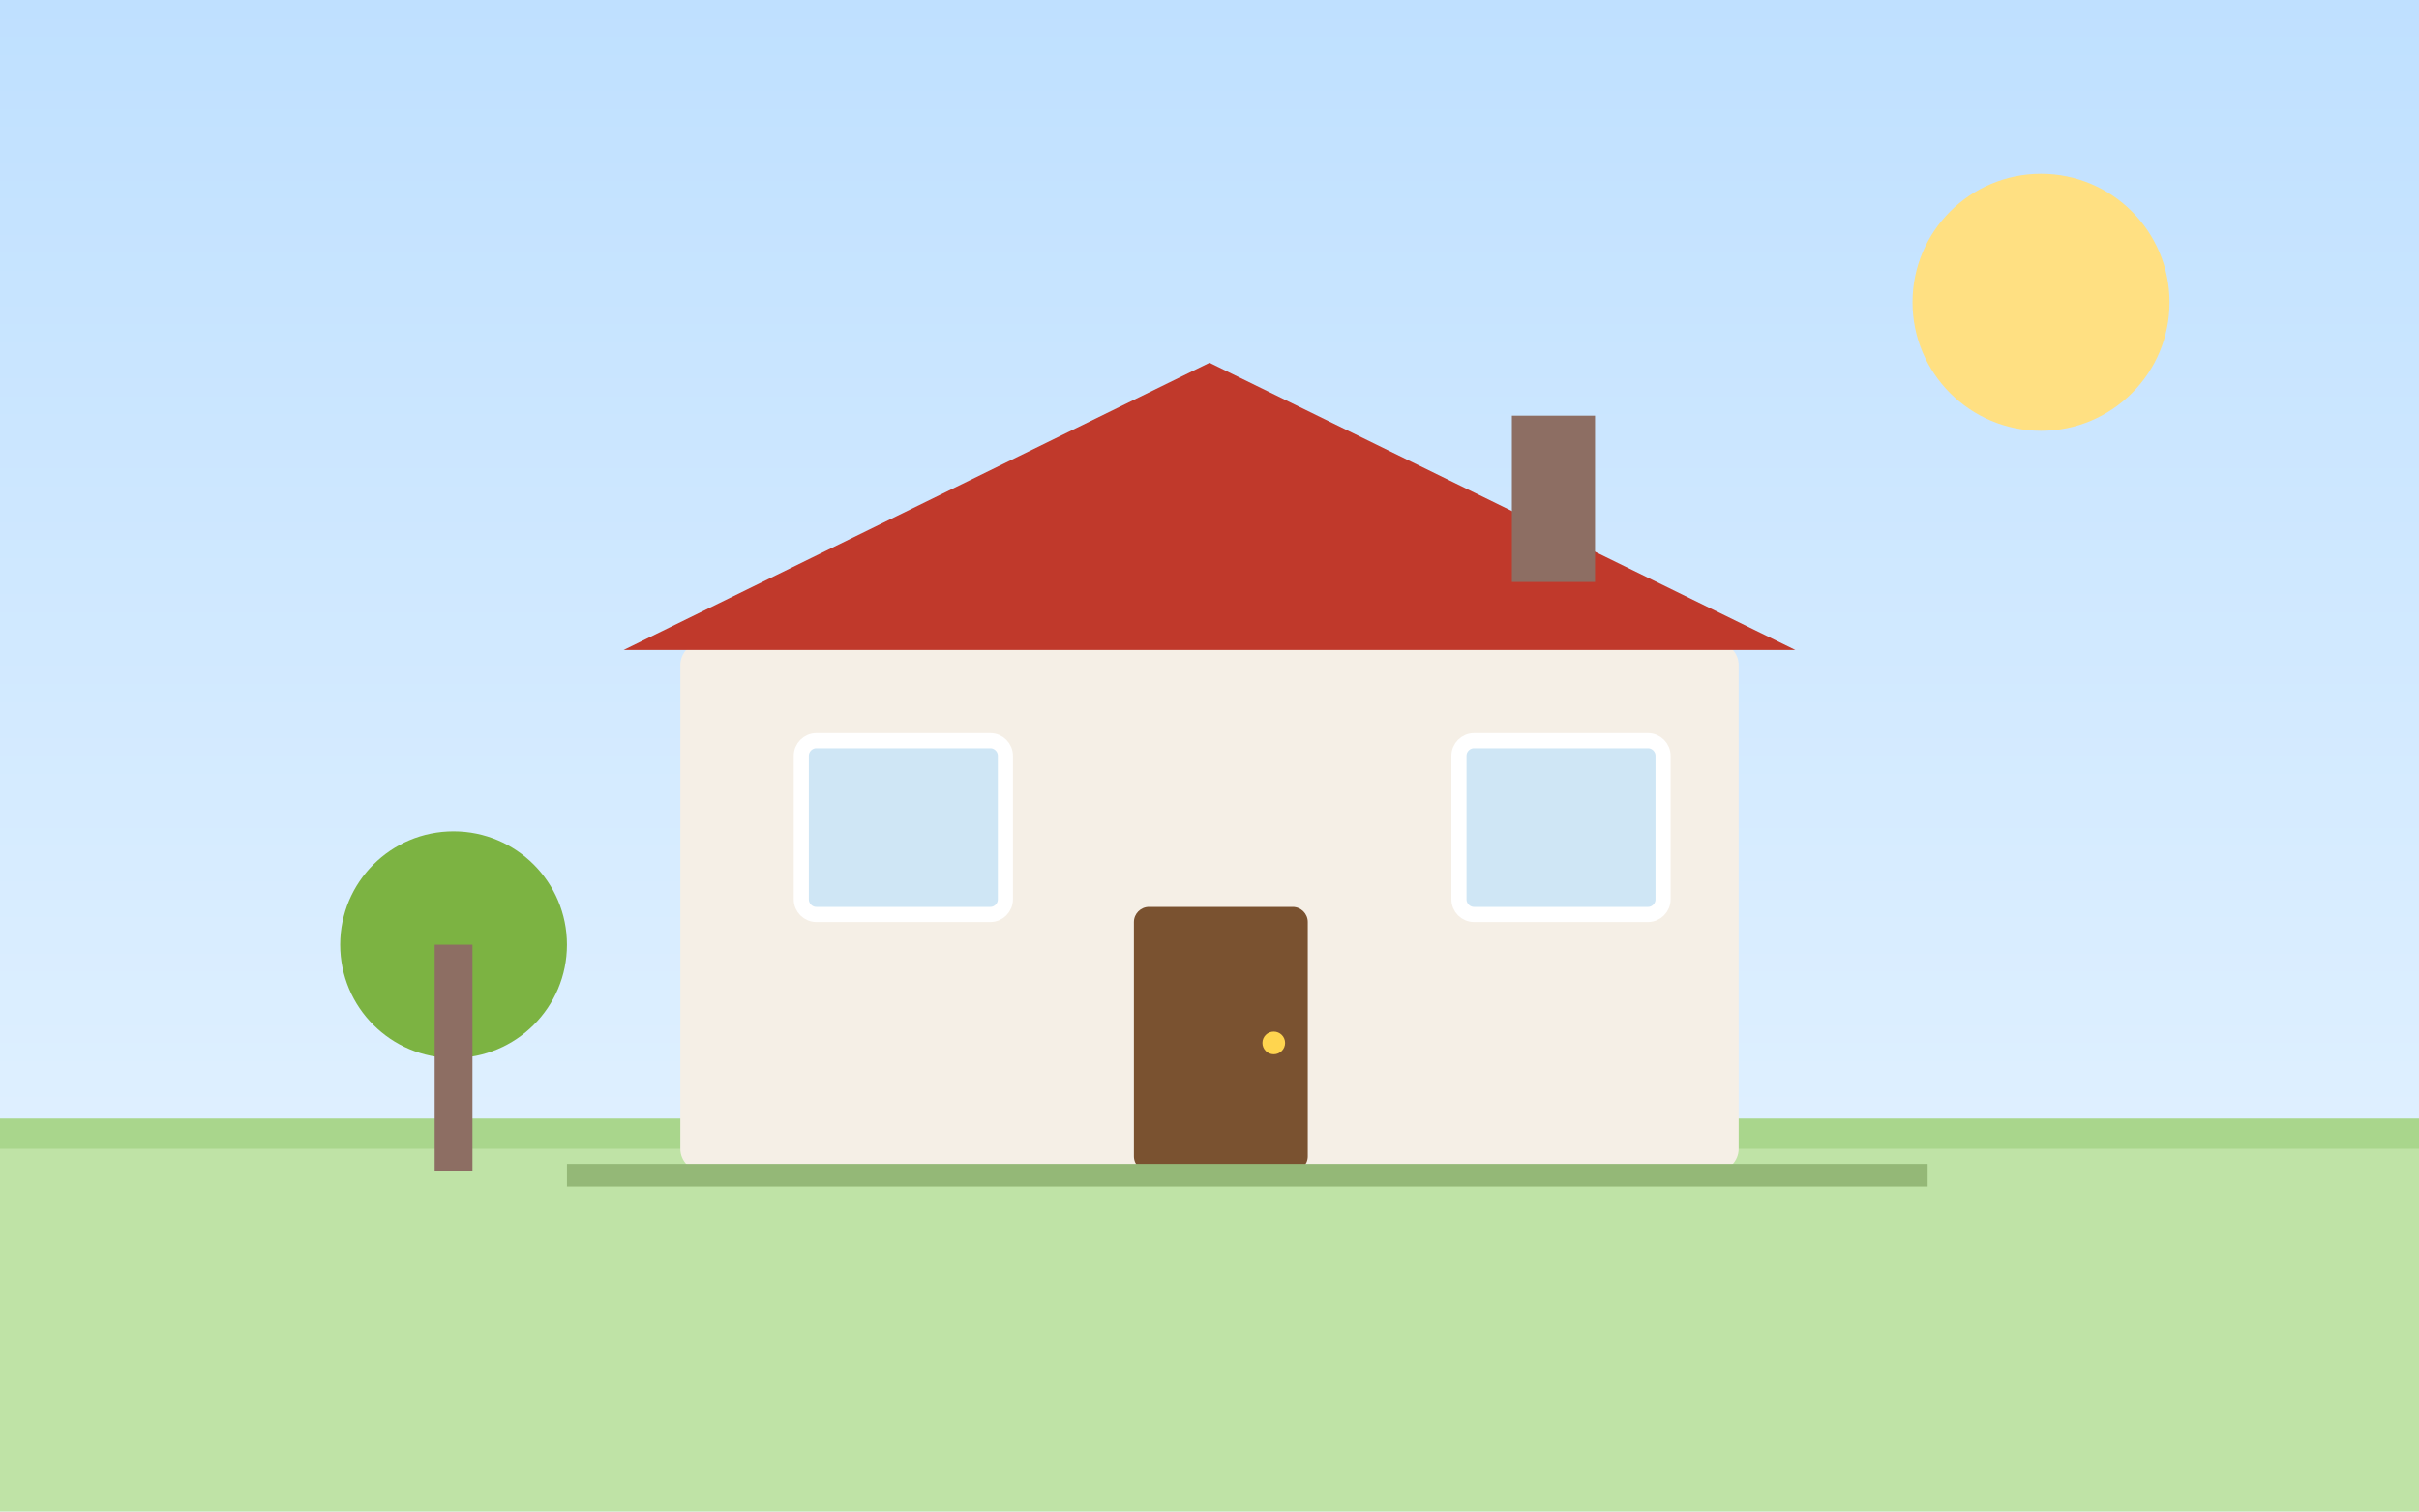
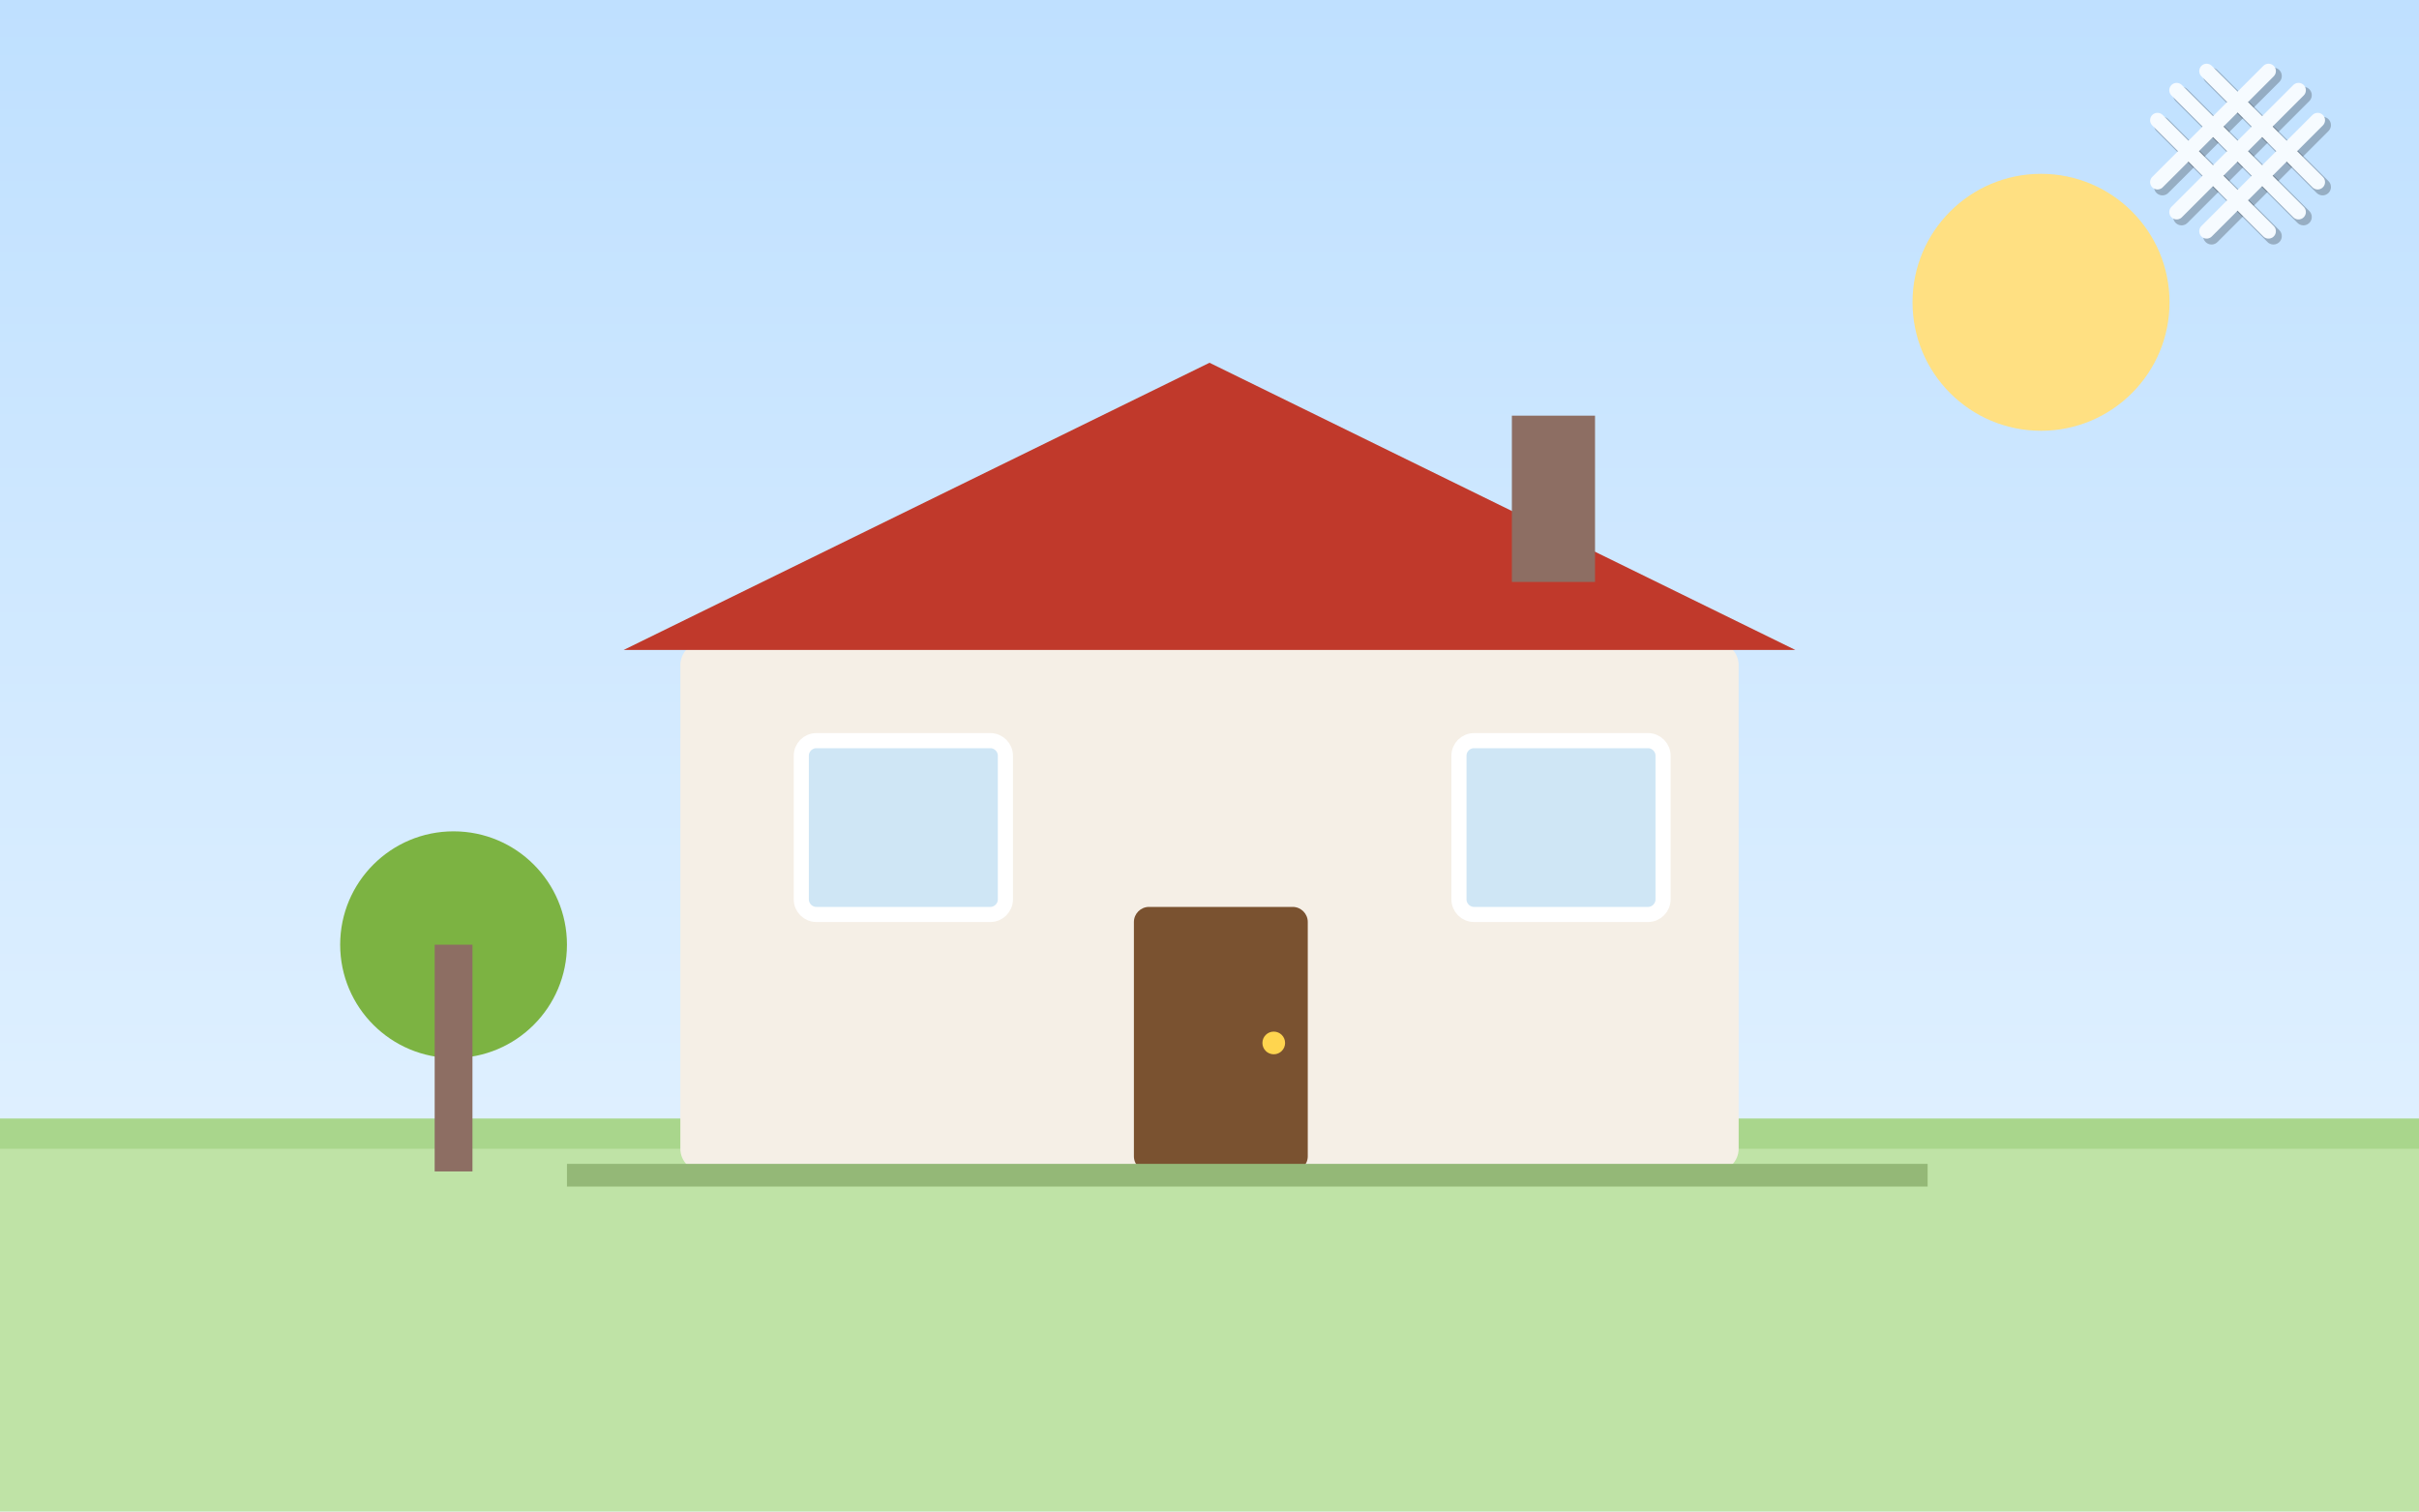
<svg xmlns="http://www.w3.org/2000/svg" width="640" height="400" viewBox="0 0 640 400">
  <defs>
    <linearGradient id="sky" x1="0" y1="0" x2="0" y2="1">
      <stop offset="0" stop-color="#bfe0ff" />
      <stop offset="1" stop-color="#e9f5ff" />
    </linearGradient>
  </defs>
  <rect width="640" height="400" fill="url(#sky)" />
  <circle cx="540" cy="80" r="34" fill="#ffe082" />
  <rect y="300" width="640" height="100" fill="#bfe3a6" />
  <rect y="296" width="640" height="8" fill="#a9d68c" />
  <rect x="180" y="170" width="280" height="140" rx="6" fill="#f5efe6" />
  <polygon points="165,172 320,96 475,172" fill="#c0392b" />
  <rect x="300" y="240" width="46" height="70" rx="4" fill="#7a5230" />
  <circle cx="337" cy="276" r="3" fill="#ffd54f" />
  <rect x="212" y="196" width="54" height="46" rx="4" fill="#cfe6f5" stroke="#fff" stroke-width="4" />
  <rect x="386" y="196" width="54" height="46" rx="4" fill="#cfe6f5" stroke="#fff" stroke-width="4" />
  <rect x="400" y="110" width="22" height="44" fill="#8d6e63" />
  <rect x="150" y="308" width="360" height="6" fill="#94b877" />
  <circle cx="120" cy="250" r="30" fill="#7cb342" />
  <rect x="115" y="250" width="10" height="60" fill="#8d6e63" />
+   <g transform="translate(566,14) scale(0.13)" fill="none" stroke-linecap="round" opacity="0.85">
+     <g stroke="#000000" stroke-opacity="0.28" stroke-width="34" transform="translate(10,10)">
+       <line x1="76" y1="76" x2="324" y2="324" />
+       <line x1="137" y1="37" x2="363" y2="263" />
+       <line x1="37" y1="137" x2="263" y2="363" />
+       <line x1="76" y1="324" x2="324" y2="76" />
+       <line x1="137" y1="363" x2="363" y2="137" />
+       <line x1="37" y1="263" x2="263" y2="37" />
+     </g>
+     <g stroke="#ffffff" stroke-width="30">
+       <line x1="76" y1="76" x2="324" y2="324" />
+       <line x1="137" y1="37" x2="363" y2="263" />
+       <line x1="37" y1="137" x2="263" y2="363" />
+       <line x1="76" y1="324" x2="324" y2="76" />
+       <line x1="137" y1="363" x2="363" y2="137" />
+       <line x1="37" y1="263" x2="263" y2="37" />
+     </g>
+   </g>
</svg>
